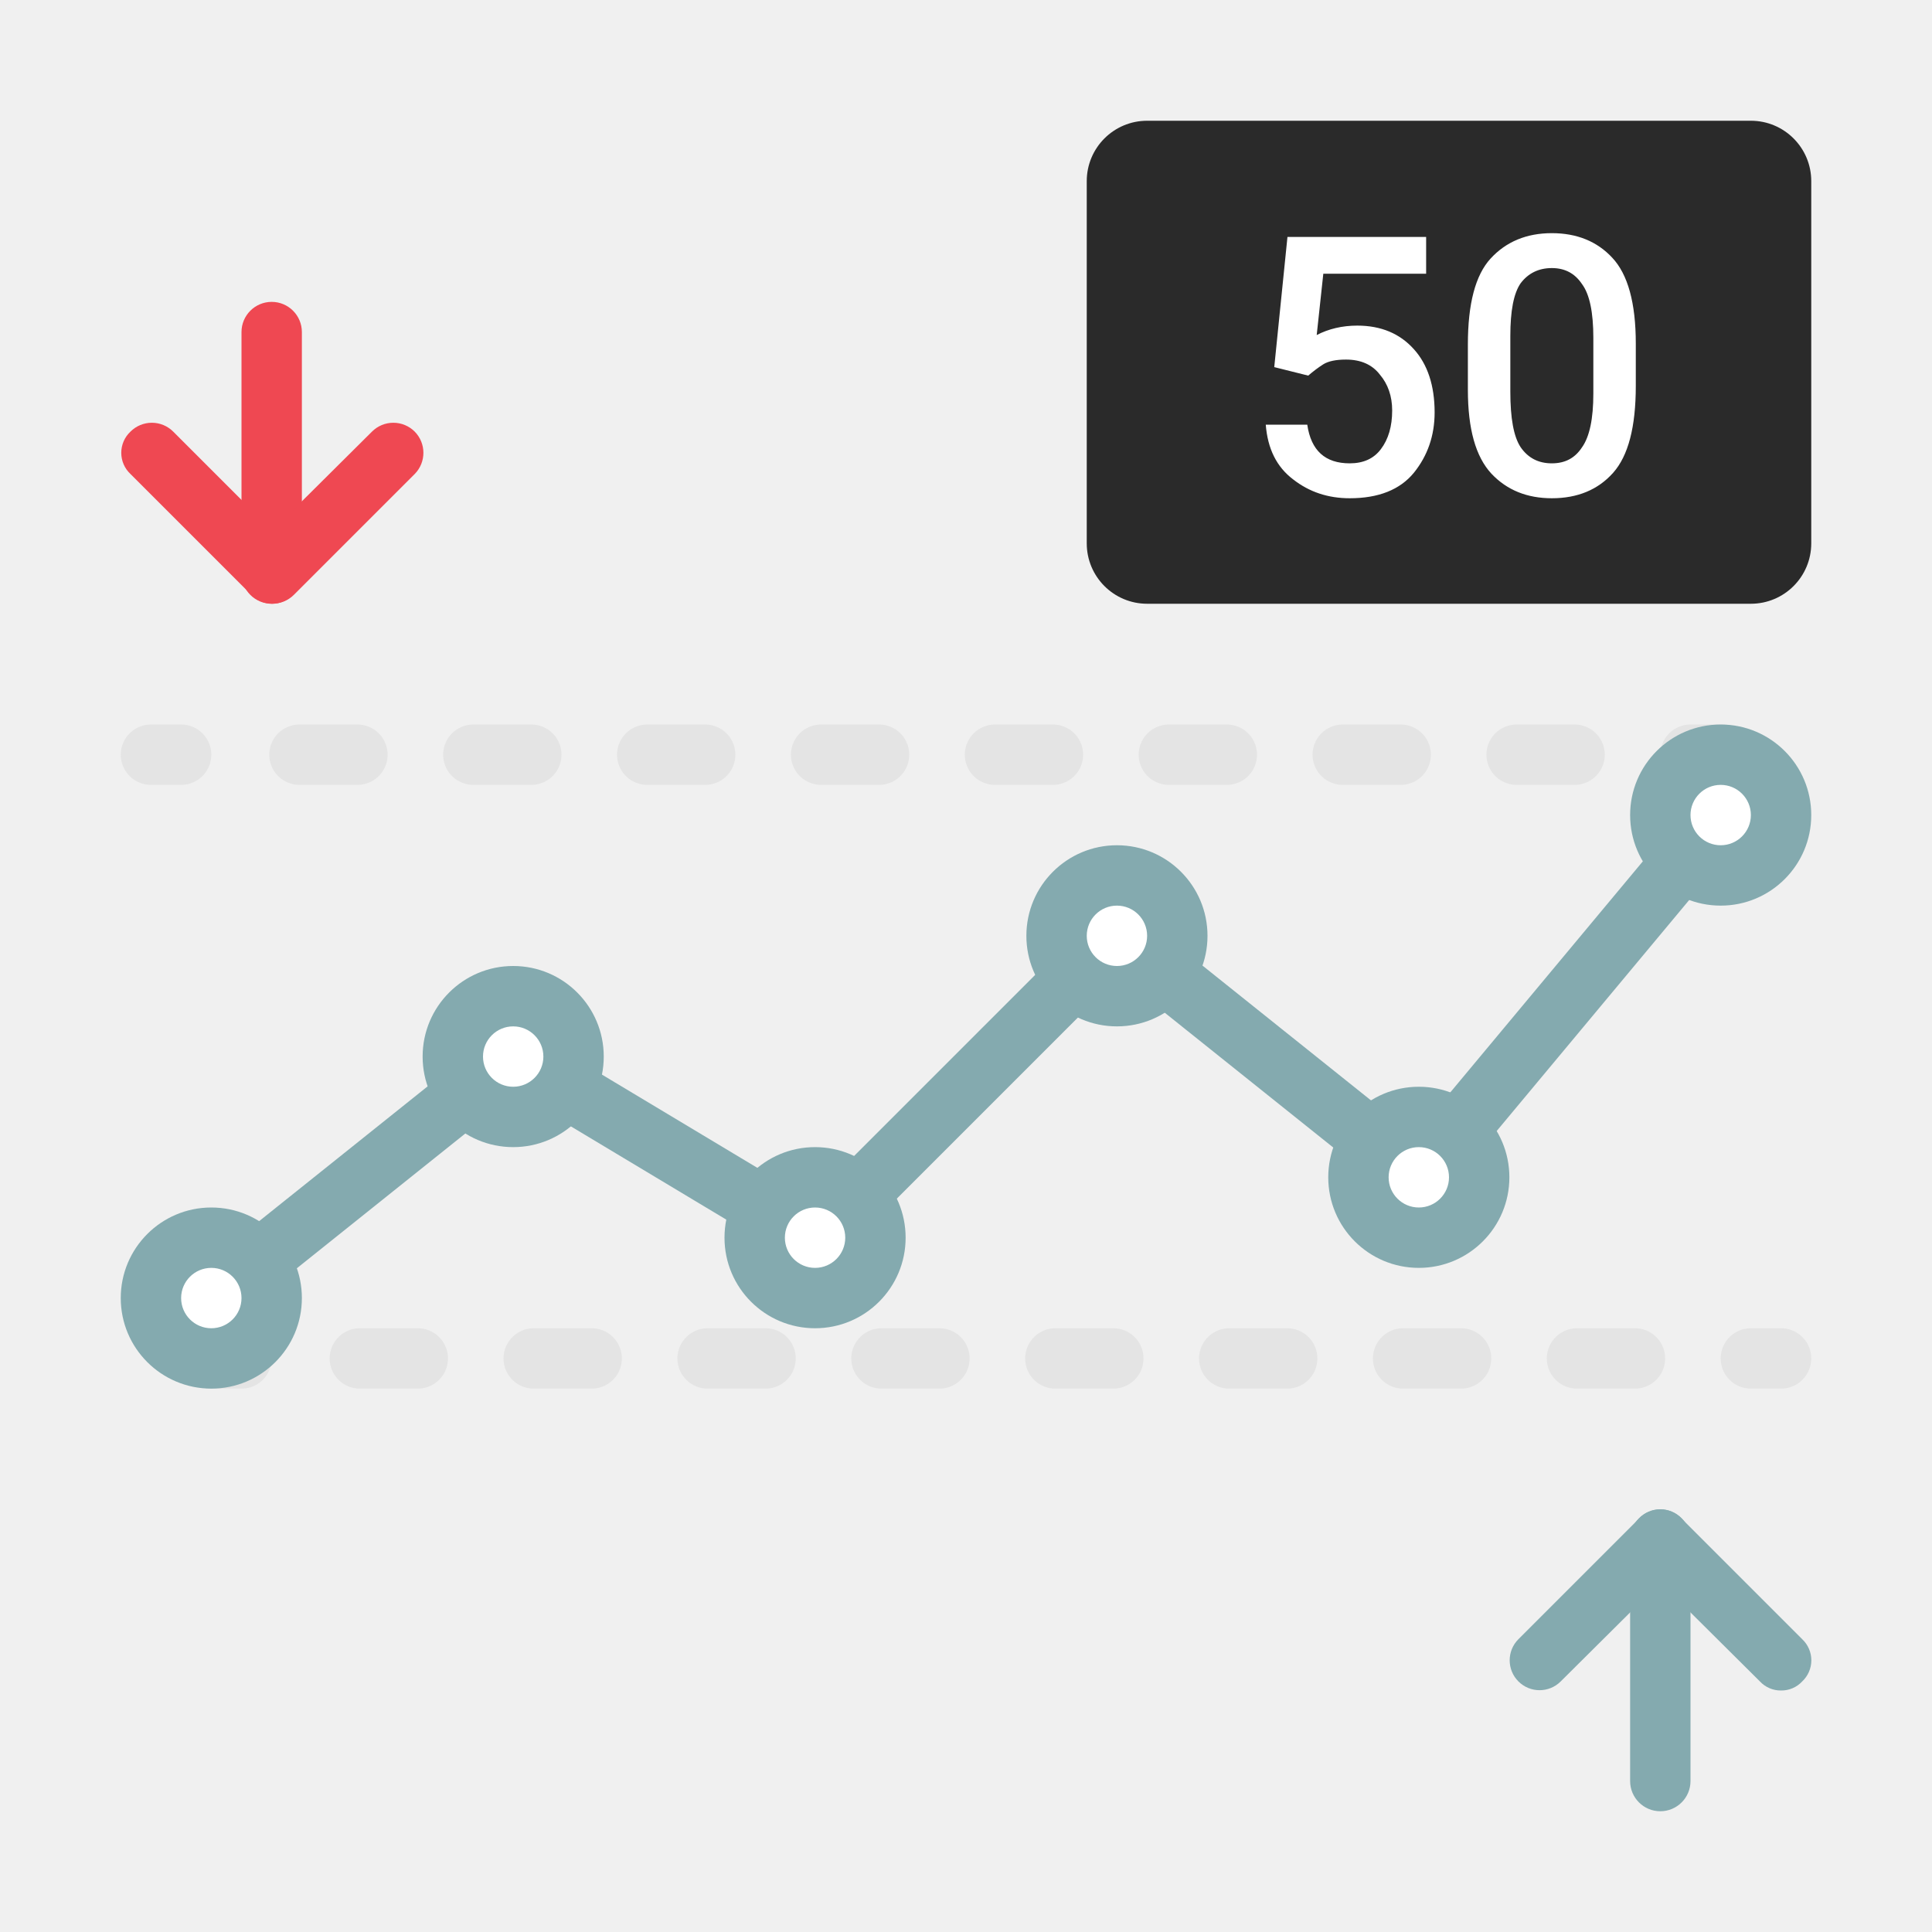
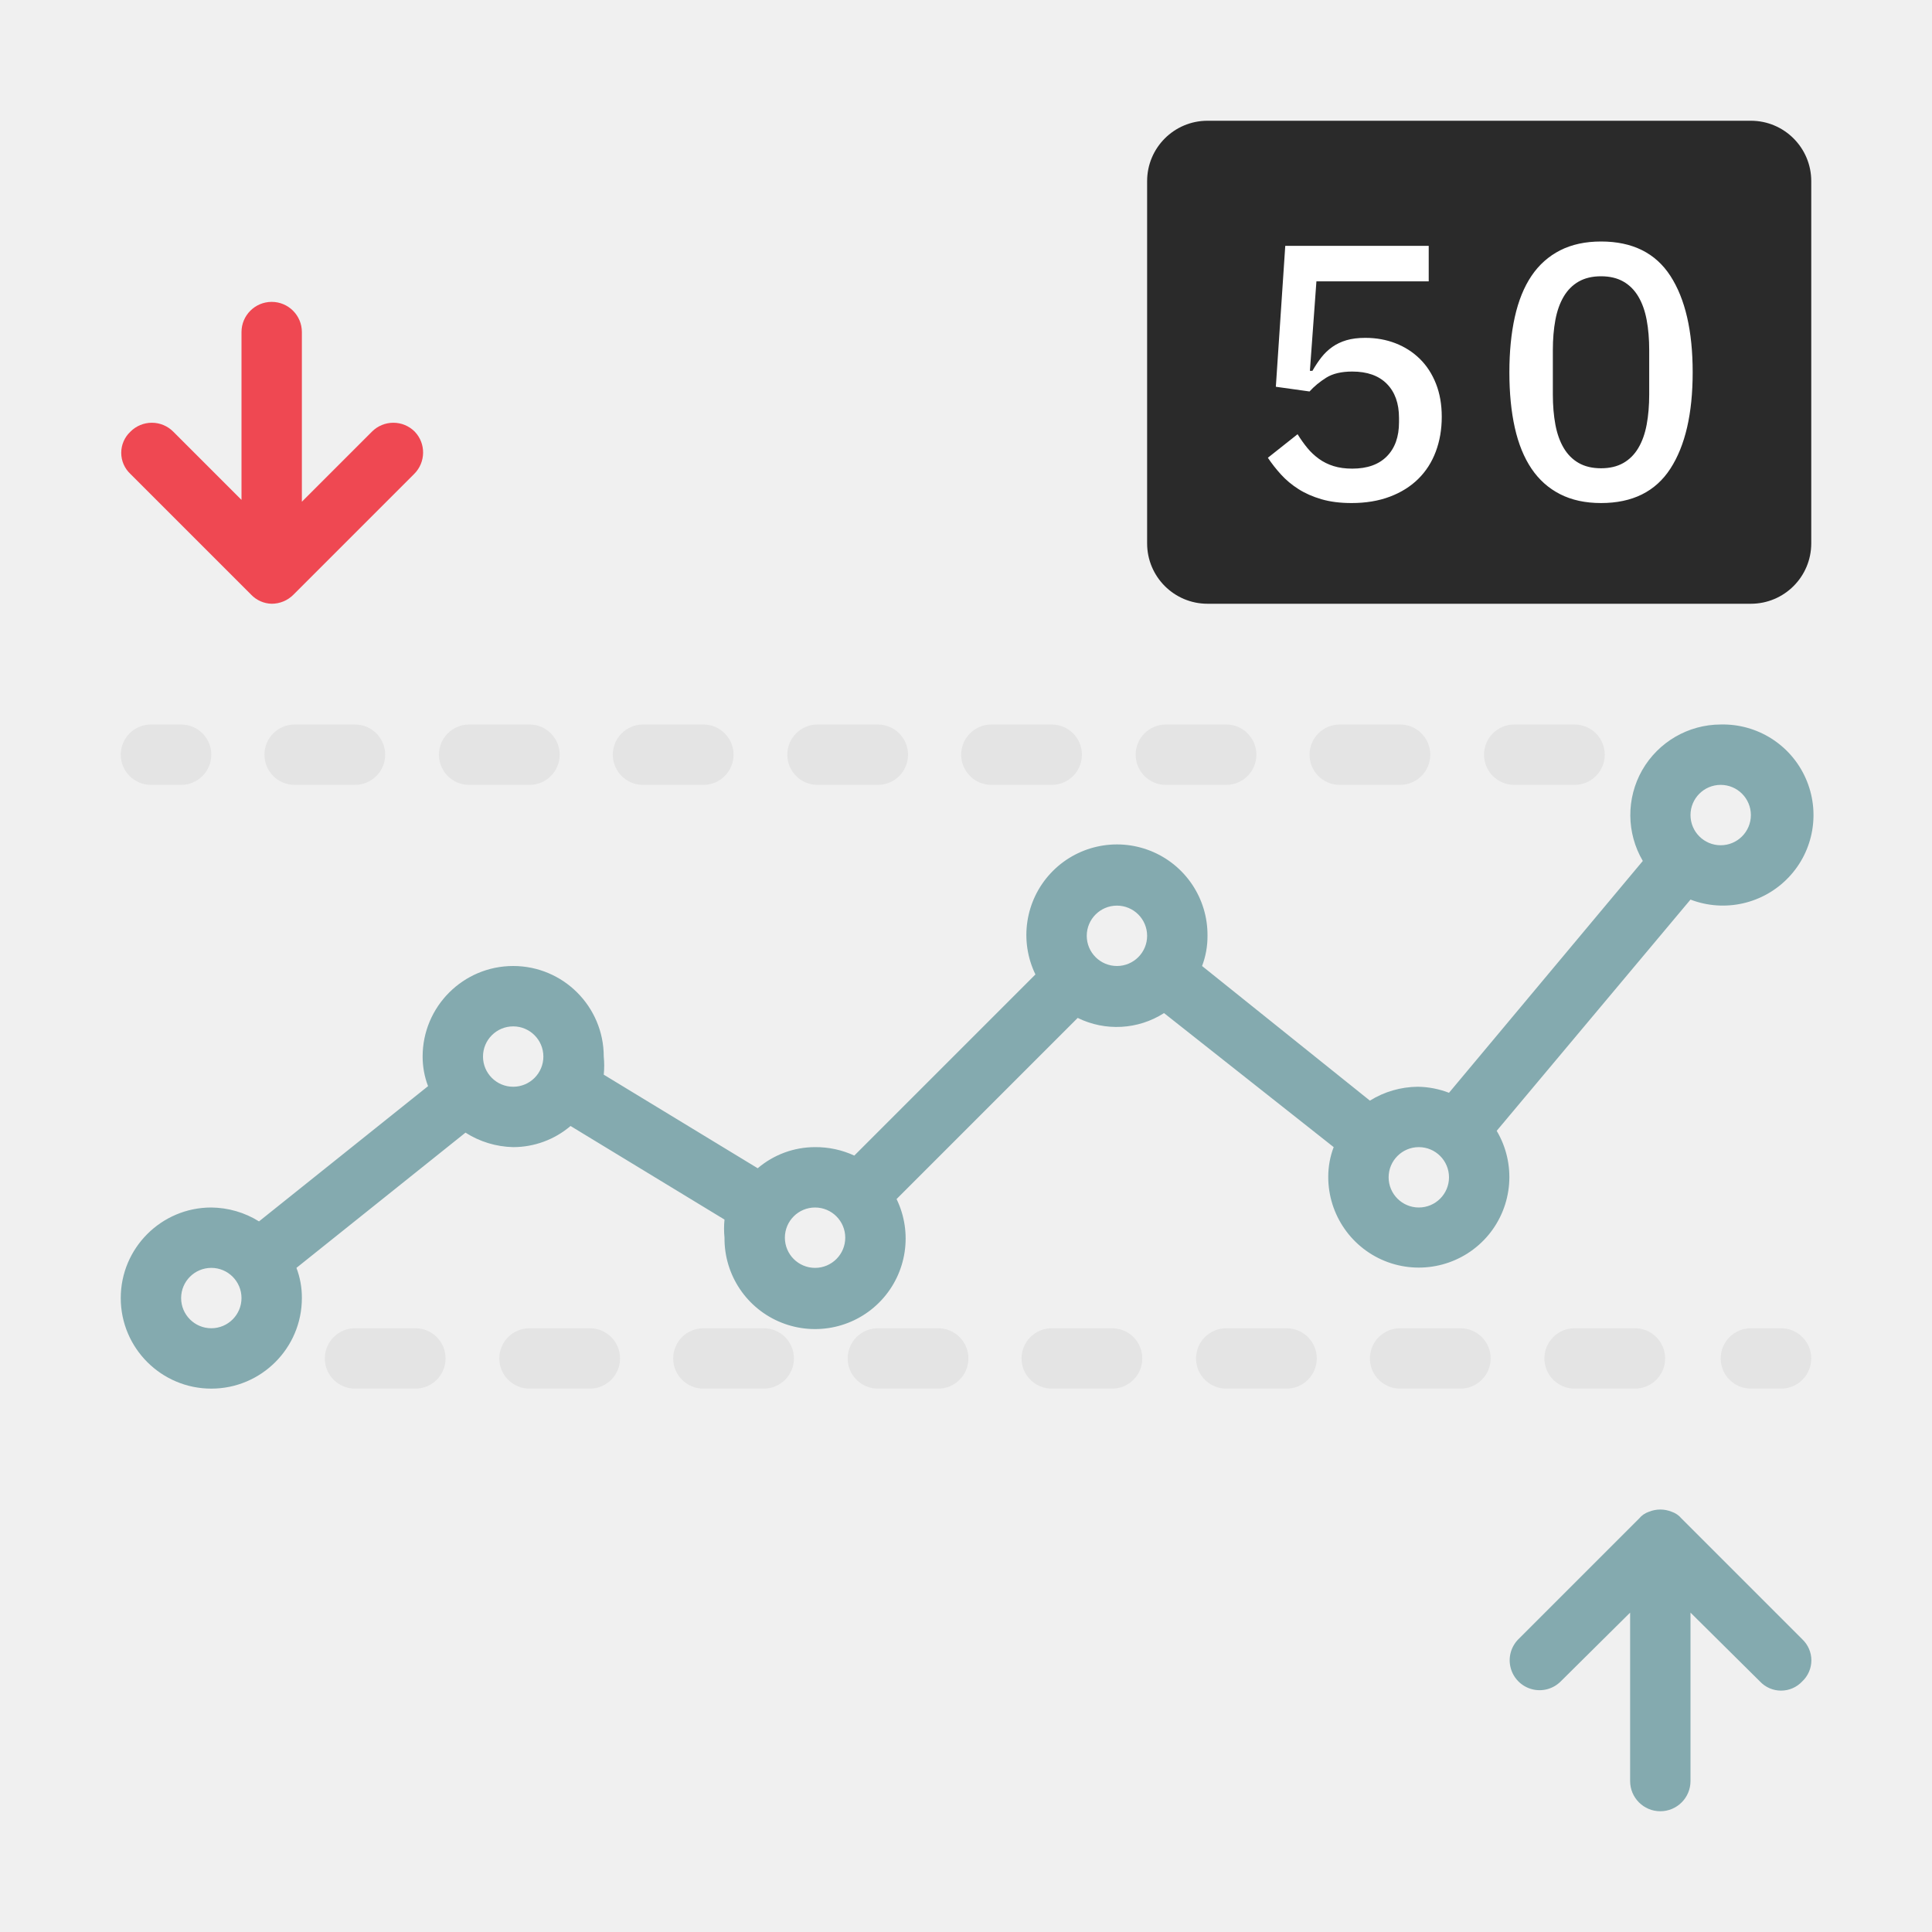
- <svg xmlns="http://www.w3.org/2000/svg" id="Layer_1" data-name="Layer 1" viewBox="0 0 32 32" height="32" width="32">
-   <defs>
-     <style>.cls-1,.cls-4,.cls-5,.cls-6{fill:none}.cls-2{fill:#84aaaf}.cls-3{fill:#ef4852}.cls-4,.cls-5{stroke:#e4e4e4}.cls-4,.cls-5,.cls-6{stroke-linecap:round;stroke-linejoin:round}.cls-5{stroke-dasharray:.96 1.92}.cls-6{stroke:#84aaaf}.cls-7,.cls-9{fill:#fff}.cls-8{fill:#2a2a2a}.cls-9{font-size:6px;font-family:Roboto-Medium,Roboto;font-weight:500}</style>
-   </defs>
-   <path class="cls-1" d="M0 0h32v32H0z" />
-   <path class="cls-2" d="M27.5 30a.5.5 0 0 1-.5-.5v-4a.5.5 0 0 1 1 0v4a.5.5 0 0 1-.5.5z" />
-   <path class="cls-2" d="M29.5 28a.47.47 0 0 1-.35-.15l-1.65-1.64-1.65 1.64a.49.49 0 0 1-.7-.7l2-2a.48.48 0 0 1 .7 0l2 2a.48.48 0 0 1 0 .7.47.47 0 0 1-.35.15z" />
-   <path class="cls-3" d="M4.5 10a.5.5 0 0 1-.5-.5v-4a.5.5 0 0 1 1 0v4a.5.5 0 0 1-.5.5z" />
-   <path class="cls-3" d="M4.51 10a.49.49 0 0 1-.35-.15l-2-2a.48.48 0 0 1 0-.7.5.5 0 0 1 .71 0l1.64 1.64 1.65-1.64a.5.5 0 0 1 .71 0 .5.5 0 0 1 0 .7l-2 2a.51.51 0 0 1-.36.15z" />
-   <path class="cls-4" d="M28.5 12.5H28" />
-   <path class="cls-5" d="M26.08 12.5H3.96" />
-   <path class="cls-4" d="M3 12.5h-.5M29.5 22.5H29" />
-   <path class="cls-5" d="M27.08 22.5H4.96" />
-   <path class="cls-4" d="M4 22.5h-.5" />
-   <path class="cls-6" d="M3.5 21.5l5-4 5 3 5-5 5 4 5-6" />
-   <circle class="cls-7" cx="13.5" cy="20.5" r="1" />
-   <path class="cls-2" d="M13.5 20a.5.5 0 1 1-.5.5.5.5 0 0 1 .5-.5m0-1a1.5 1.5 0 1 0 1.5 1.5 1.5 1.5 0 0 0-1.5-1.5z" />
-   <circle class="cls-7" cx="23.5" cy="19.5" r="1" />
-   <path class="cls-2" d="M23.5 19a.5.5 0 1 1-.5.5.5.5 0 0 1 .5-.5m0-1a1.5 1.5 0 1 0 1.5 1.5 1.5 1.5 0 0 0-1.5-1.5z" />
-   <circle class="cls-7" cx="28.5" cy="13.5" r="1" />
-   <path class="cls-2" d="M28.5 13a.5.5 0 1 1-.5.5.5.5 0 0 1 .5-.5m0-1a1.5 1.5 0 1 0 1.5 1.5 1.5 1.5 0 0 0-1.5-1.5z" />
-   <circle class="cls-7" cx="18.5" cy="15.5" r="1" />
-   <path class="cls-2" d="M18.5 15a.5.5 0 1 1-.5.5.5.5 0 0 1 .5-.5m0-1a1.5 1.5 0 1 0 1.5 1.5 1.5 1.5 0 0 0-1.5-1.5z" />
-   <circle class="cls-7" cx="8.5" cy="17.5" r="1" />
-   <path class="cls-2" d="M8.5 17a.5.5 0 1 1-.5.5.5.5 0 0 1 .5-.5m0-1a1.5 1.5 0 1 0 1.5 1.5A1.5 1.5 0 0 0 8.5 16z" />
-   <circle class="cls-7" cx="3.5" cy="21.5" r="1" />
-   <path class="cls-2" d="M3.5 21a.5.5 0 1 1-.5.5.5.5 0 0 1 .5-.5m0-1A1.5 1.5 0 1 0 5 21.5 1.5 1.5 0 0 0 3.5 20z" />
-   <rect class="cls-8" x="18" y="2" width="12" height="8" rx="1" />
-   <text class="cls-9" transform="translate(20.59 8.19)">50</text>
+ <svg xmlns="http://www.w3.org/2000/svg" width="32px" height="32px" viewBox="0 0 32 32" version="1.1">
+   <g id="Volatility-50" stroke="none" stroke-width="1" fill="none" fill-rule="evenodd">
+     <g>
+       <rect id="Rectangle" x="0" y="0" width="32" height="32" />
+       <path d="M6.87,7.15 C6.776,7.055 6.648,7.002 6.515,7.002 C6.382,7.002 6.254,7.055 6.16,7.15 L5,8.31 L5,5.5 C5,5.224 4.776,5 4.5,5 C4.224,5 4,5.224 4,5.5 L4,8.28 L2.87,7.15 C2.776,7.055 2.648,7.002 2.515,7.002 C2.382,7.002 2.254,7.055 2.16,7.15 C2.063,7.241 2.008,7.367 2.008,7.5 C2.008,7.633 2.063,7.759 2.16,7.85 L4.16,9.85 C4.249,9.943 4.371,9.997 4.5,10 L4.5,10 C4.635,10 4.765,9.946 4.86,9.85 L6.86,7.85 C7.053,7.658 7.058,7.347 6.87,7.15 Z" id="Path" fill="#EF4852" fill-rule="nonzero" />
+       <path d="M26.08,13 L25.08,13 C24.804,13 24.58,12.776 24.58,12.5 C24.58,12.224 24.804,12 25.08,12 L26.08,12 C26.356,12 26.58,12.224 26.58,12.5 C26.58,12.776 26.356,13 26.08,13 Z M23.19,13 L22.19,13 C21.914,13 21.69,12.776 21.69,12.5 C21.69,12.224 21.914,12 22.19,12 L23.19,12 C23.466,12 23.69,12.224 23.69,12.5 C23.69,12.776 23.466,13 23.19,13 Z M20.31,13 L19.31,13 C19.034,13 18.81,12.776 18.81,12.5 C18.81,12.224 19.034,12 19.31,12 L20.31,12 C20.586,12 20.81,12.224 20.81,12.5 C20.81,12.776 20.586,13 20.31,13 Z M17.42,13 L16.42,13 C16.144,13 15.92,12.776 15.92,12.5 C15.92,12.224 16.144,12 16.42,12 L17.42,12 C17.696,12 17.92,12.224 17.92,12.5 C17.92,12.776 17.696,13 17.42,13 Z M14.54,13 L13.54,13 C13.264,13 13.04,12.776 13.04,12.5 C13.04,12.224 13.264,12 13.54,12 L14.54,12 C14.816,12 15.04,12.224 15.04,12.5 C15.04,12.776 14.816,13 14.54,13 Z M11.65,13 L10.65,13 C10.374,13 10.15,12.776 10.15,12.5 C10.15,12.224 10.374,12 10.65,12 L11.65,12 C11.926,12 12.15,12.224 12.15,12.5 C12.15,12.776 11.926,13 11.65,13 Z M8.77,13 L7.77,13 C7.494,13 7.27,12.776 7.27,12.5 C7.27,12.224 7.494,12 7.77,12 L8.77,12 C9.046,12 9.27,12.224 9.27,12.5 C9.27,12.776 9.046,13 8.77,13 Z M5.88,13 L4.88,13 C4.604,13 4.38,12.776 4.38,12.5 C4.38,12.224 4.604,12 4.88,12 L5.88,12 C6.156,12 6.38,12.224 6.38,12.5 C6.38,12.776 6.156,13 5.88,13 Z" id="Shape" fill="#E4E4E4" fill-rule="nonzero" />
+       <path d="M3,13 L2.5,13 C2.224,13 2,12.776 2,12.5 C2,12.224 2.224,12 2.5,12 L3,12 C3.276,12 3.5,12.224 3.5,12.5 C3.5,12.776 3.276,13 3,13 Z" id="Path" fill="#E4E4E4" fill-rule="nonzero" />
+       <path d="M29.5,23 L29,23 C28.724,23 28.5,22.776 28.5,22.5 C28.5,22.224 28.724,22 29,22 L29.5,22 C29.776,22 30,22.224 30,22.5 C30,22.776 29.776,23 29.5,23 Z" id="Path" fill="#E4E4E4" fill-rule="nonzero" />
+       <path d="M27.08,23 L26.08,23 C25.804,23 25.58,22.776 25.58,22.5 C25.58,22.224 25.804,22 26.08,22 L27.08,22 C27.356,22 27.58,22.224 27.58,22.5 C27.58,22.776 27.356,23 27.08,23 Z M24.19,23 L23.19,23 C22.914,23 22.69,22.776 22.69,22.5 C22.69,22.224 22.914,22 23.19,22 L24.19,22 C24.466,22 24.69,22.224 24.69,22.5 C24.69,22.776 24.466,23 24.19,23 Z M21.31,23 L20.31,23 C20.034,23 19.81,22.776 19.81,22.5 C19.81,22.224 20.034,22 20.31,22 L21.31,22 C21.586,22 21.81,22.224 21.81,22.5 C21.81,22.776 21.586,23 21.31,23 Z M18.42,23 L17.42,23 C17.144,23 16.92,22.776 16.92,22.5 C16.92,22.224 17.144,22 17.42,22 L18.42,22 C18.696,22 18.92,22.224 18.92,22.5 C18.92,22.776 18.696,23 18.42,23 Z M15.54,23 L14.54,23 C14.264,23 14.04,22.776 14.04,22.5 C14.04,22.224 14.264,22 14.54,22 L15.54,22 C15.816,22 16.04,22.224 16.04,22.5 C16.04,22.776 15.816,23 15.54,23 Z M12.65,23 L11.65,23 C11.374,23 11.15,22.776 11.15,22.5 C11.15,22.224 11.374,22 11.65,22 L12.65,22 C12.926,22 13.15,22.224 13.15,22.5 C13.15,22.776 12.926,23 12.65,23 Z M9.77,23 L8.77,23 C8.494,23 8.27,22.776 8.27,22.5 C8.27,22.224 8.494,22 8.77,22 L9.77,22 C10.046,22 10.27,22.224 10.27,22.5 C10.27,22.776 10.046,23 9.77,23 Z M6.88,23 L5.88,23 C5.604,23 5.38,22.776 5.38,22.5 C5.38,22.224 5.604,22 5.88,22 L6.88,22 C7.156,22 7.38,22.224 7.38,22.5 C7.38,22.776 7.156,23 6.88,23 Z" id="Shape" fill="#E4E4E4" fill-rule="nonzero" />
+       <path d="M29.85,27.15 L27.85,25.15 C27.808,25.099 27.752,25.061 27.69,25.04 C27.568,24.99 27.432,24.99 27.31,25.04 C27.248,25.061 27.192,25.099 27.15,25.15 L25.15,27.15 C25.025,27.275 24.976,27.457 25.022,27.628 C25.068,27.799 25.201,27.932 25.372,27.978 C25.543,28.024 25.725,27.975 25.85,27.85 L27,26.71 L27,29.5 C27,29.776 27.224,30 27.5,30 C27.776,30 28,29.776 28,29.5 L28,26.71 L29.15,27.85 C29.241,27.947 29.367,28.002 29.5,28.002 C29.633,28.002 29.759,27.947 29.85,27.85 C29.947,27.759 30.002,27.633 30.002,27.5 C30.002,27.367 29.947,27.241 29.85,27.15 Z" id="Path" fill="#84AAAF" fill-rule="nonzero" />
+       <path d="M28.5,12 C27.963,12.001 27.467,12.29 27.2,12.756 C26.934,13.223 26.938,13.797 27.21,14.26 L24,18.1 L24,18.1 C23.834,18.036 23.658,18.002 23.48,18 C23.201,18.003 22.927,18.082 22.69,18.23 L19.91,16 C19.971,15.84 20.001,15.671 20,15.5 C20.006,14.881 19.631,14.322 19.056,14.093 C18.481,13.864 17.824,14.011 17.402,14.464 C16.98,14.917 16.88,15.583 17.15,16.14 L14.15,19.14 C13.946,19.046 13.724,18.998 13.5,19 C13.152,19 12.815,19.124 12.55,19.35 L10,17.8 C10.01,17.7 10.01,17.6 10,17.5 C10,16.672 9.328,16 8.5,16 C7.672,16 7,16.672 7,17.5 C7,17.667 7.03,17.834 7.09,17.99 L4.29,20.23 C4.053,20.082 3.779,20.003 3.5,20 C2.672,20 2,20.672 2,21.5 C2,22.328 2.672,23 3.5,23 C4.328,23 5,22.328 5,21.5 C5.001,21.329 4.971,21.16 4.91,21 L4.91,21 L7.71,18.76 C7.946,18.911 8.22,18.994 8.5,19 C8.848,19 9.185,18.876 9.45,18.65 L9.45,18.65 L12,20.2 L12,20.2 C11.99,20.3 11.99,20.4 12,20.5 C11.994,21.119 12.369,21.678 12.944,21.907 C13.519,22.136 14.176,21.989 14.598,21.536 C15.02,21.083 15.12,20.417 14.85,19.86 L17.85,16.86 C18.308,17.085 18.85,17.055 19.28,16.78 L22.09,19 L22.09,19 C22.03,19.156 22,19.323 22,19.49 C21.998,20.123 22.394,20.69 22.989,20.906 C23.585,21.121 24.252,20.94 24.656,20.452 C25.059,19.964 25.113,19.275 24.79,18.73 L24.79,18.73 L28,14.9 L28,14.9 C28.566,15.117 29.207,14.972 29.625,14.532 C30.043,14.093 30.154,13.445 29.908,12.891 C29.662,12.336 29.106,11.985 28.5,12 Z M3.5,22 C3.224,22 3,21.776 3,21.5 C3,21.224 3.224,21 3.5,21 C3.776,21 4,21.224 4,21.5 C4,21.776 3.776,22 3.5,22 Z M8.5,18 C8.224,18 8,17.776 8,17.5 C8,17.224 8.224,17 8.5,17 C8.776,17 9,17.224 9,17.5 C9,17.776 8.776,18 8.5,18 Z M13.5,21 C13.224,21 13,20.776 13,20.5 C13,20.224 13.224,20 13.5,20 C13.776,20 14,20.224 14,20.5 C14,20.776 13.776,21 13.5,21 Z M18.5,16 C18.224,16 18,15.776 18,15.5 C18,15.224 18.224,15 18.5,15 C18.776,15 19,15.224 19,15.5 C19,15.776 18.776,16 18.5,16 Z M23.5,20 C23.224,20 23,19.776 23,19.5 C23,19.224 23.224,19 23.5,19 C23.776,19 24,19.224 24,19.5 C24,19.776 23.776,20 23.5,20 Z M28.5,14 C28.224,14 28,13.776 28,13.5 C28,13.224 28.224,13 28.5,13 C28.776,13 29,13.224 29,13.5 C29,13.776 28.776,14 28.5,14 Z" id="Shape" fill="#84AAAF" fill-rule="nonzero" />
+       <rect id="Rectangle" fill="#2A2A2A" fill-rule="nonzero" x="19" y="2" width="11" height="8" rx="1" />
+       <path d="M23.664,4.66 L21.804,4.66 L21.696,6.142 L21.738,6.142 C21.786,6.058 21.836,5.983 21.888,5.917 C21.94,5.851 22,5.794 22.068,5.746 C22.136,5.698 22.214,5.661 22.302,5.635 C22.39,5.609 22.494,5.596 22.614,5.596 C22.794,5.596 22.961,5.626 23.115,5.686 C23.269,5.746 23.403,5.832 23.517,5.944 C23.631,6.056 23.72,6.193 23.784,6.355 C23.848,6.517 23.88,6.7 23.88,6.904 C23.88,7.112 23.847,7.304 23.781,7.48 C23.715,7.656 23.618,7.807 23.49,7.933 C23.362,8.059 23.205,8.157 23.019,8.227 C22.833,8.297 22.622,8.332 22.386,8.332 C22.198,8.332 22.032,8.311 21.888,8.269 C21.744,8.227 21.617,8.171 21.507,8.101 C21.397,8.031 21.301,7.951 21.219,7.861 C21.137,7.771 21.064,7.678 21,7.582 L21.492,7.192 C21.544,7.276 21.598,7.352 21.654,7.42 C21.71,7.488 21.774,7.548 21.846,7.6 C21.918,7.652 21.999,7.692 22.089,7.72 C22.179,7.748 22.282,7.762 22.398,7.762 C22.646,7.762 22.837,7.694 22.971,7.558 C23.105,7.422 23.172,7.234 23.172,6.994 L23.172,6.922 C23.172,6.682 23.105,6.494 22.971,6.358 C22.837,6.222 22.646,6.154 22.398,6.154 C22.218,6.154 22.074,6.188 21.966,6.256 C21.858,6.324 21.766,6.4 21.69,6.484 L21.132,6.406 L21.288,4.072 L23.664,4.072 L23.664,4.66 Z M26.518,8.332 C26.258,8.332 26.032,8.283 25.84,8.185 C25.648,8.087 25.49,7.946 25.366,7.762 C25.242,7.578 25.15,7.352 25.09,7.084 C25.03,6.816 25,6.51 25,6.166 C25,5.826 25.03,5.521 25.09,5.251 C25.15,4.981 25.242,4.754 25.366,4.57 C25.49,4.386 25.648,4.245 25.84,4.147 C26.032,4.049 26.258,4 26.518,4 C27.038,4 27.421,4.19 27.667,4.57 C27.913,4.95 28.036,5.482 28.036,6.166 C28.036,6.85 27.913,7.382 27.667,7.762 C27.421,8.142 27.038,8.332 26.518,8.332 Z M26.518,7.756 C26.662,7.756 26.785,7.727 26.887,7.669 C26.989,7.611 27.072,7.528 27.136,7.42 C27.2,7.312 27.246,7.183 27.274,7.033 C27.302,6.883 27.316,6.716 27.316,6.532 L27.316,5.8 C27.316,5.616 27.302,5.449 27.274,5.299 C27.246,5.149 27.2,5.02 27.136,4.912 C27.072,4.804 26.989,4.721 26.887,4.663 C26.785,4.605 26.662,4.576 26.518,4.576 C26.374,4.576 26.251,4.605 26.149,4.663 C26.047,4.721 25.964,4.804 25.9,4.912 C25.836,5.02 25.79,5.149 25.762,5.299 C25.734,5.449 25.72,5.616 25.72,5.8 L25.72,6.532 C25.72,6.716 25.734,6.883 25.762,7.033 C25.79,7.183 25.836,7.312 25.9,7.42 C25.964,7.528 26.047,7.611 26.149,7.669 C26.251,7.727 26.374,7.756 26.518,7.756 Z" id="50" fill="#FFFFFF" fill-rule="nonzero" />
+     </g>
+   </g>
</svg>
